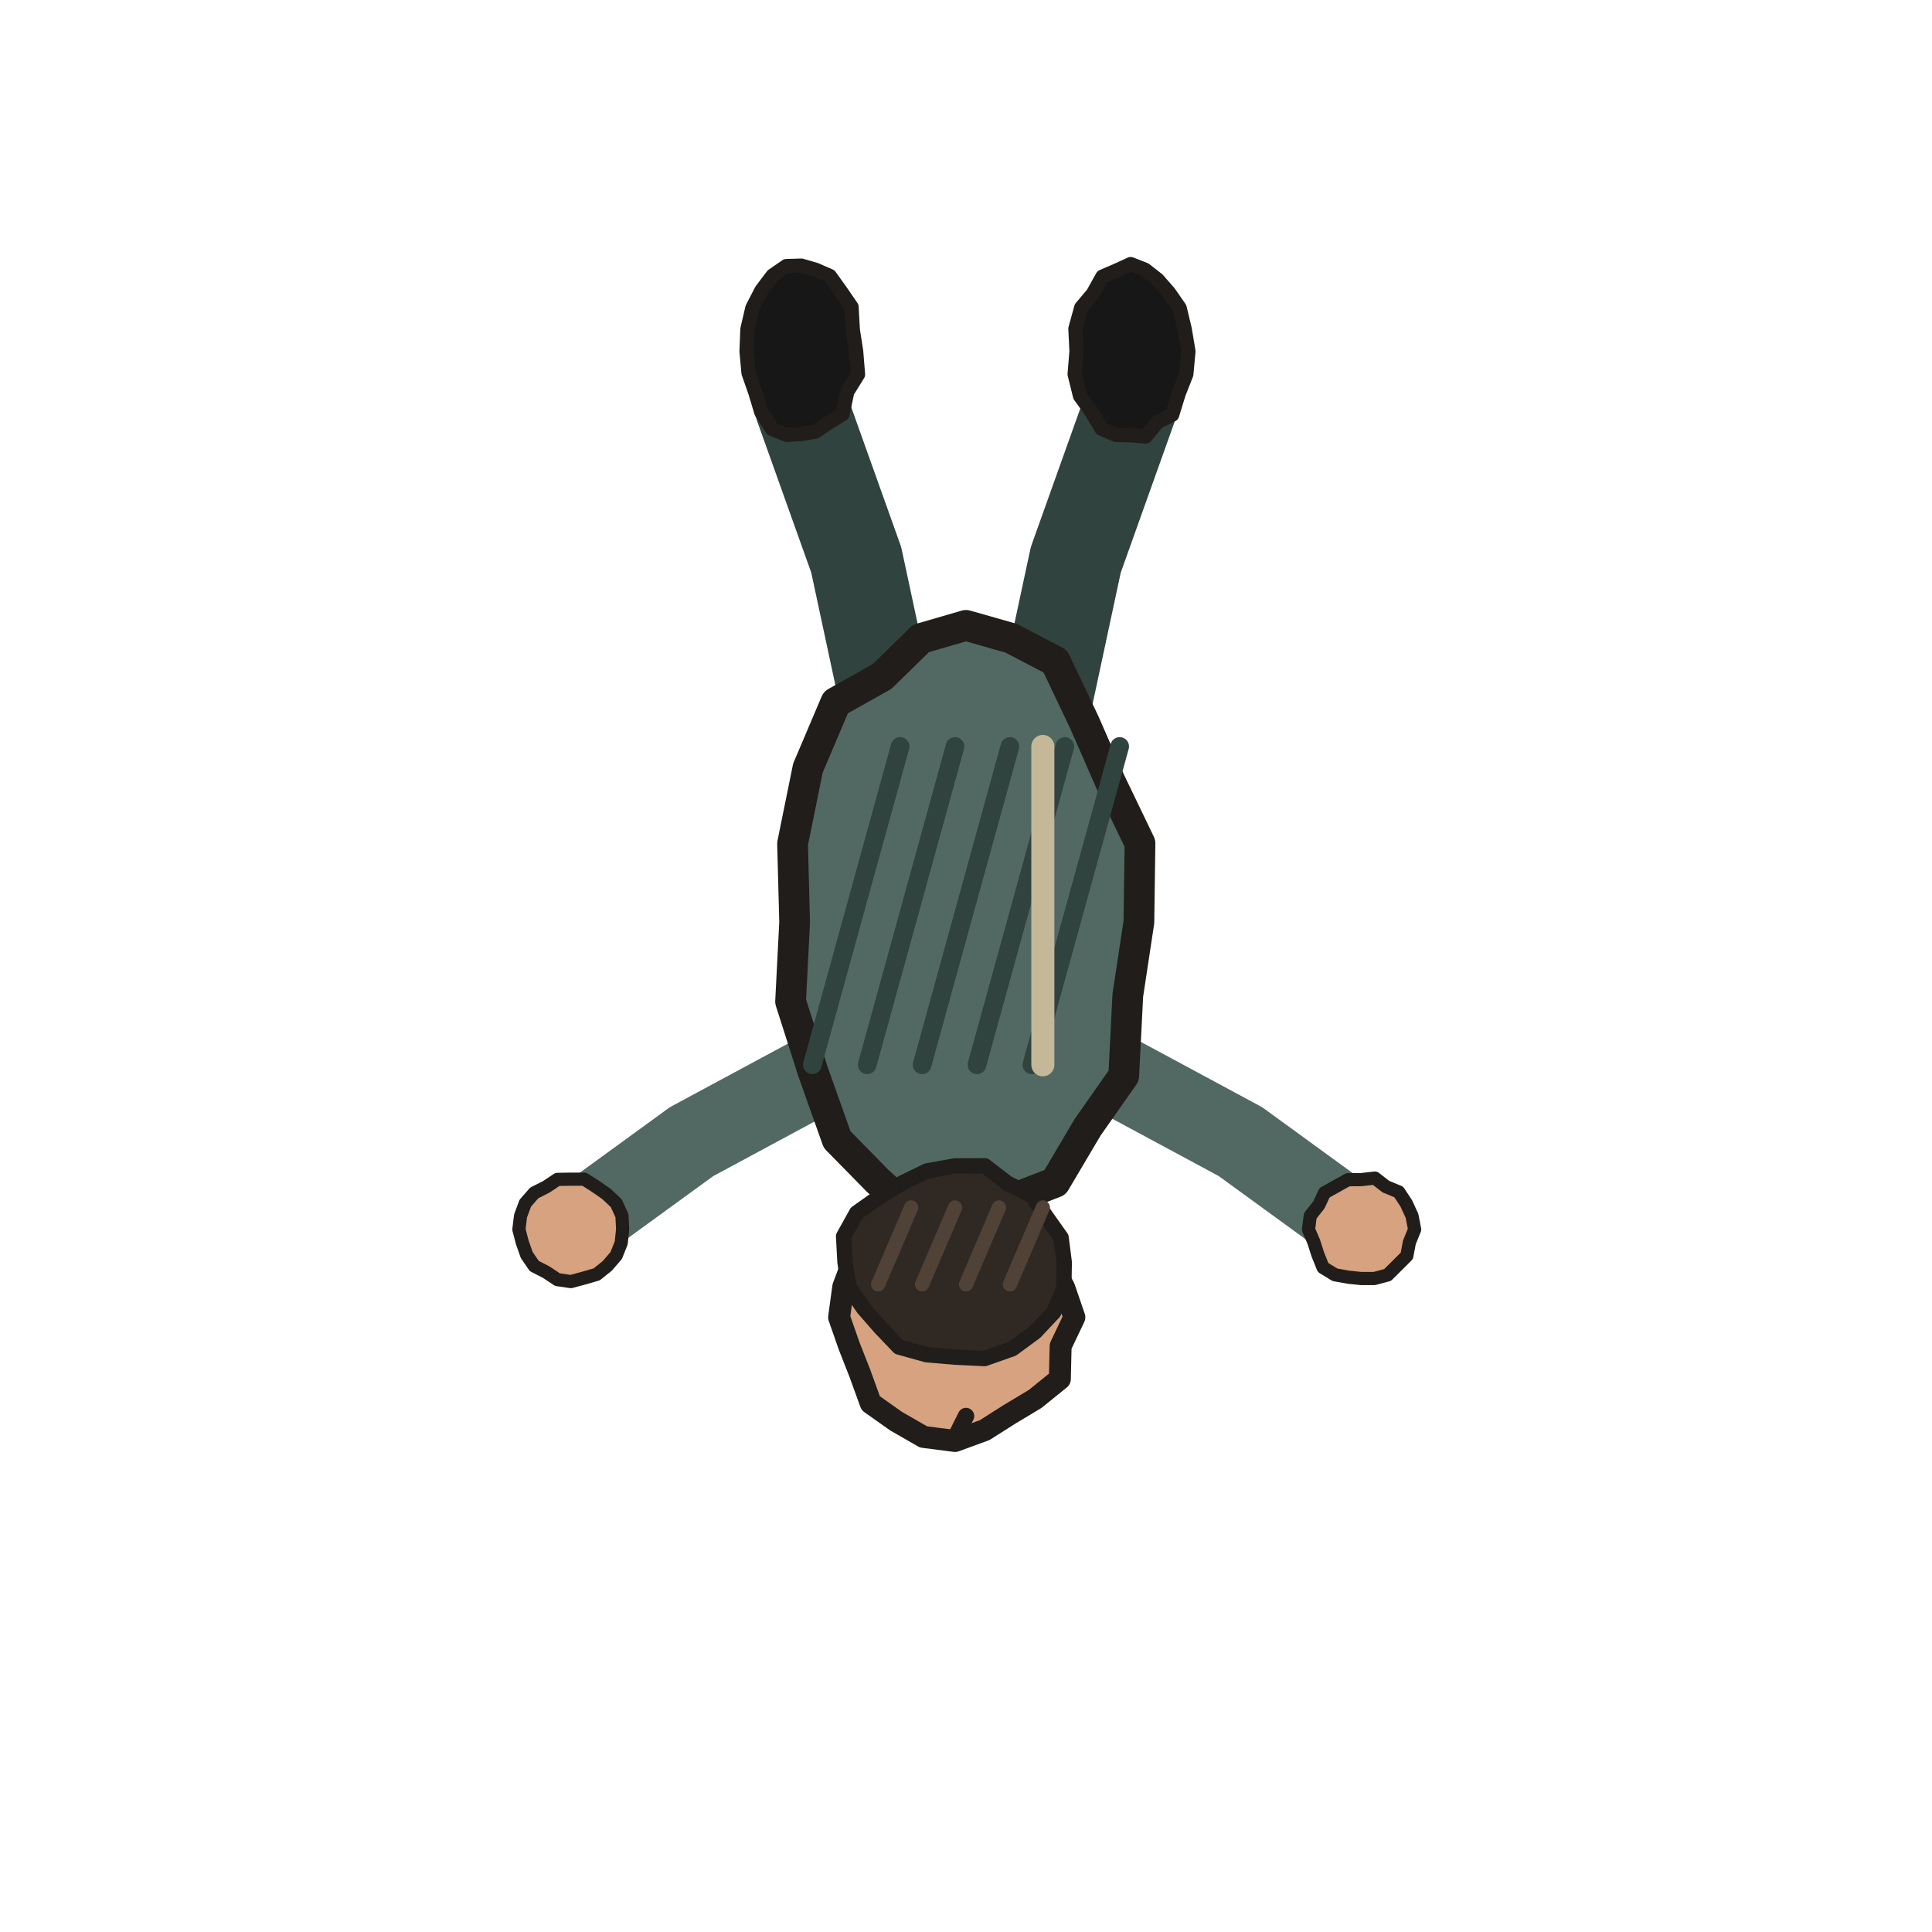
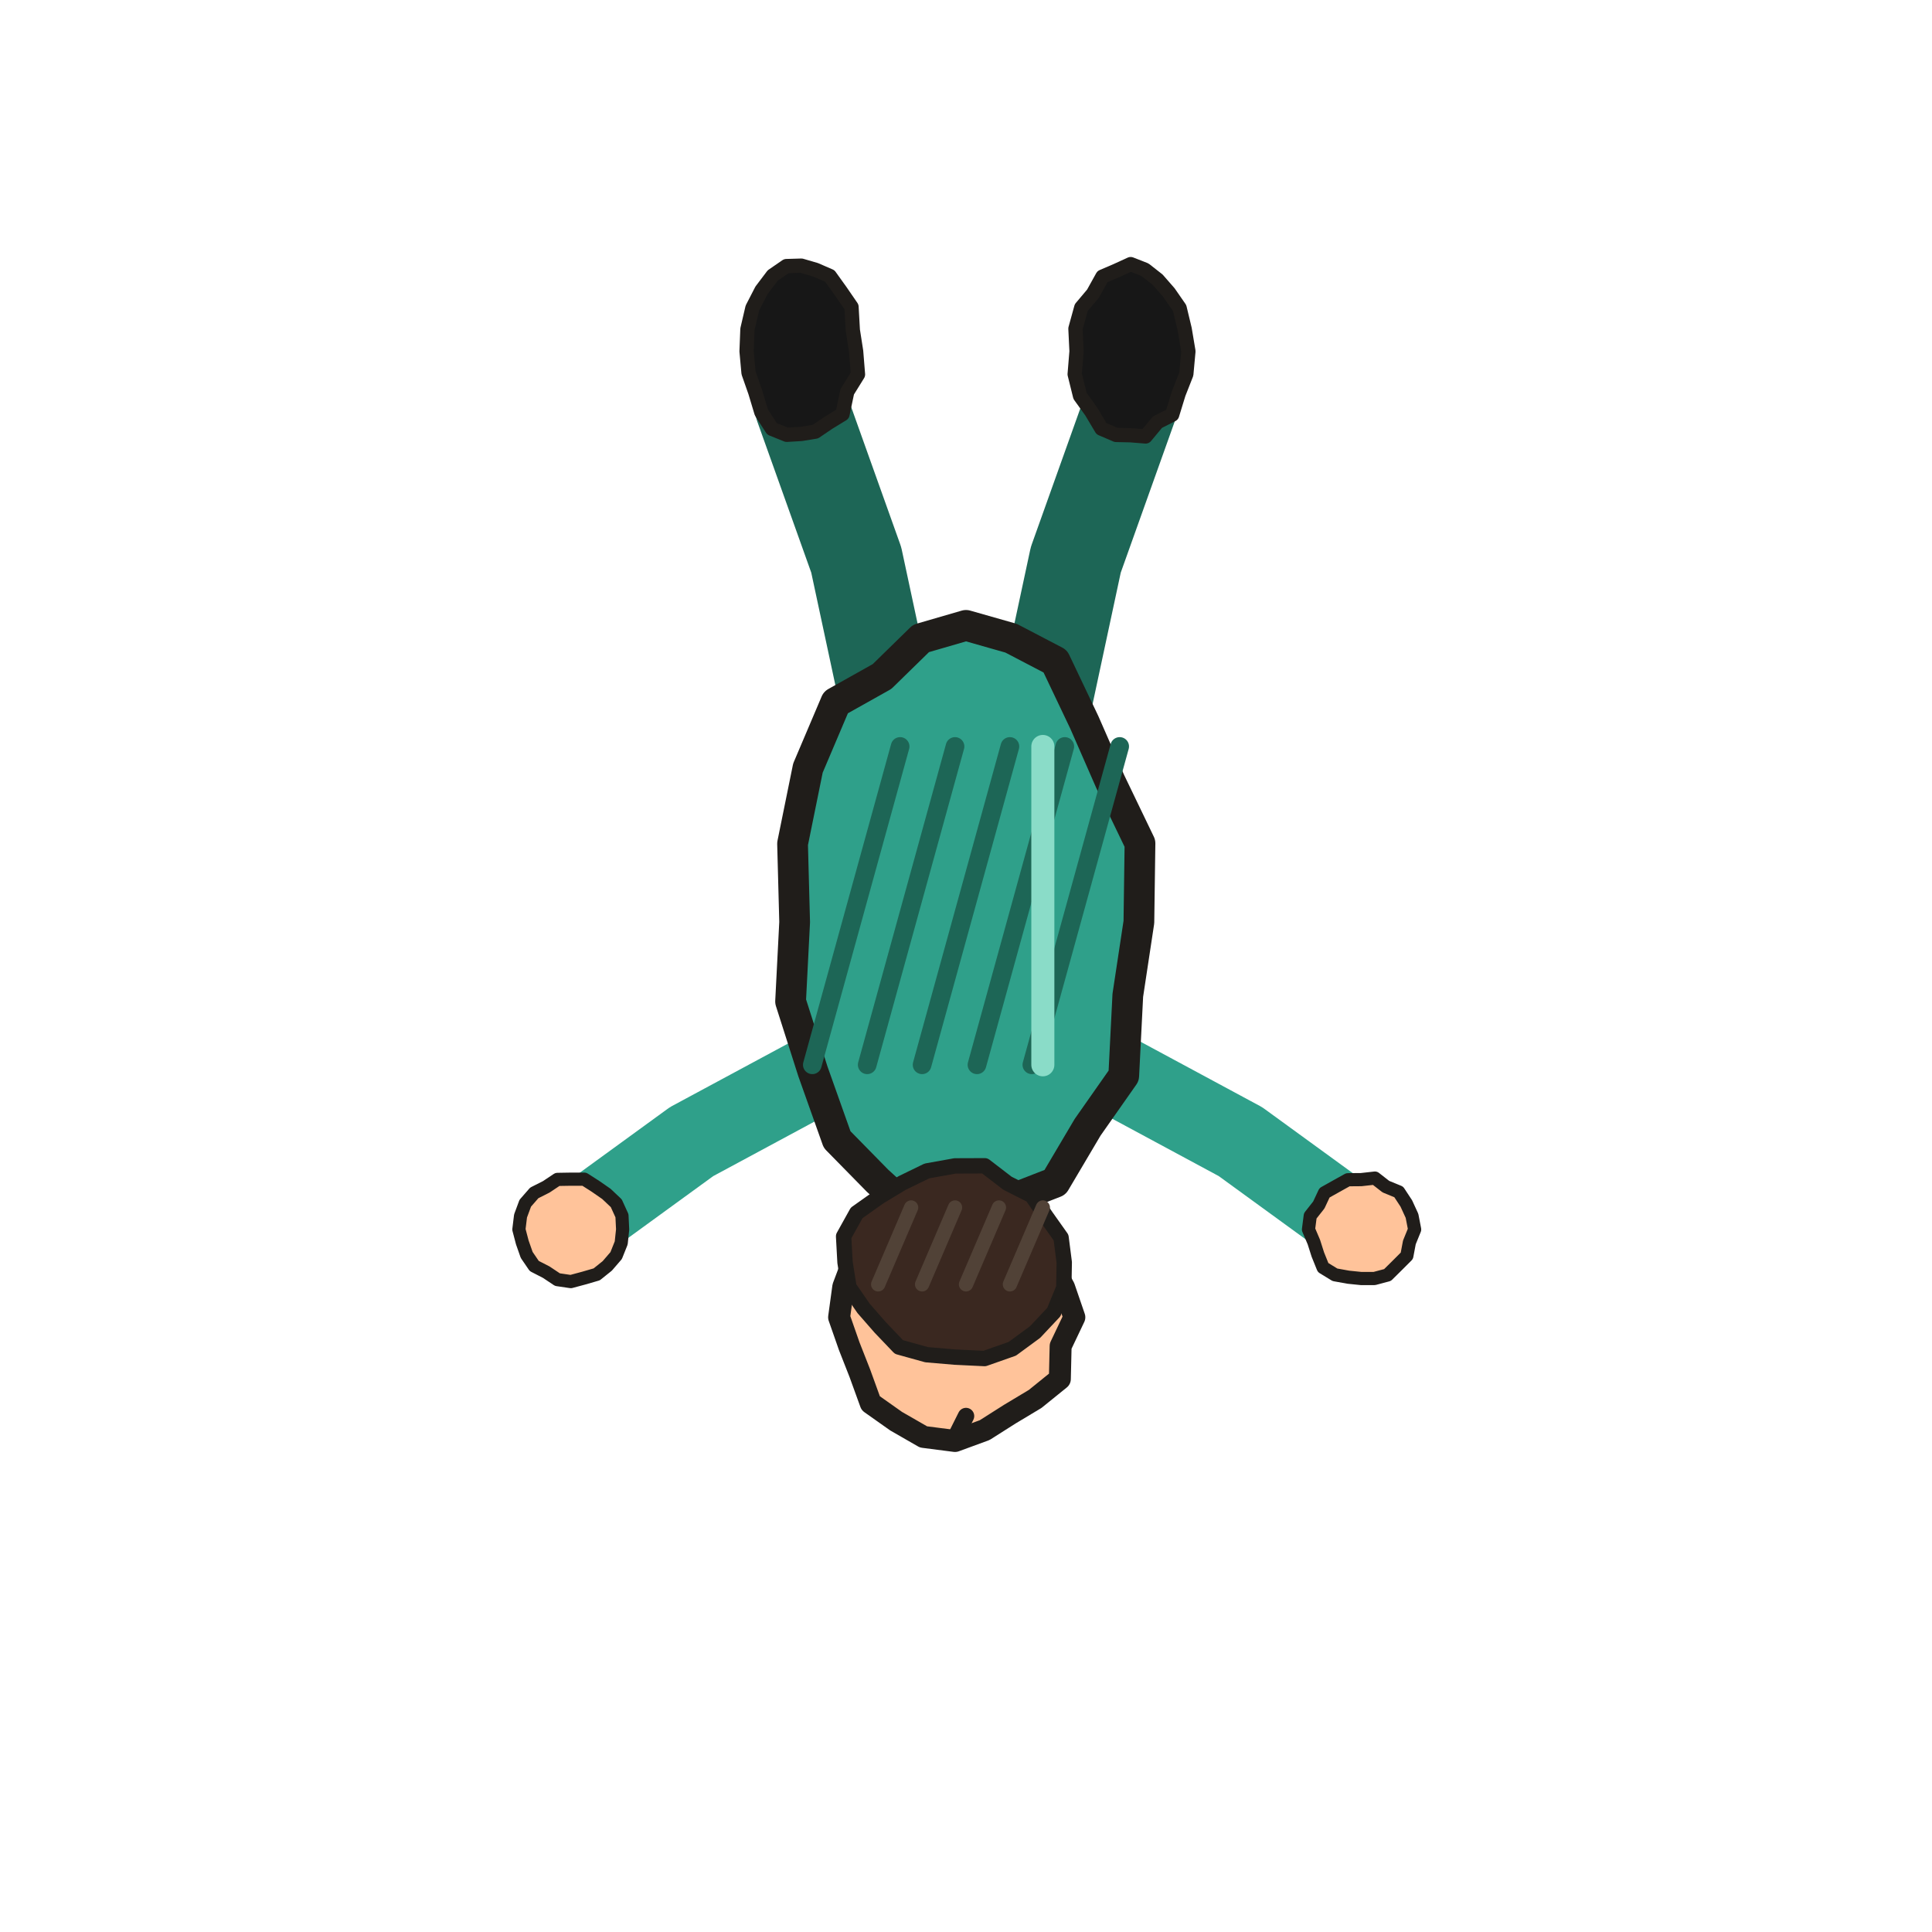
<svg xmlns="http://www.w3.org/2000/svg" width="176" height="176" viewBox="0 0 176 176">
-   <polyline points="95.00,65.00 98.00,51.00 103.00,37.00" fill="none" stroke="#30433f" stroke-width="8.50" stroke-linejoin="round" stroke-linecap="round" />
+   <polyline points="95.00,65.00 98.00,51.00 103.00,37.00" fill="none" stroke="#1d6656" stroke-width="8.50" stroke-linejoin="round" stroke-linecap="round" />
  <polygon points="103.00,39.65 101.67,39.62 100.34,39.05 99.41,37.49 98.39,36.07 97.90,34.09 98.07,32.00 97.97,29.94 98.50,28.02 99.57,26.75 100.43,25.20 101.71,24.65 103.00,24.06 104.30,24.57 105.46,25.48 106.49,26.66 107.46,28.06 107.92,29.98 108.26,32.00 108.07,34.08 107.37,35.86 106.78,37.78 105.44,38.46 104.36,39.76" fill="#171717" stroke="#201d1a" stroke-width="1.30" stroke-linejoin="round" stroke-linecap="round" />
-   <polyline points="81.00,65.00 78.00,51.00 73.00,37.00" fill="none" stroke="#30433f" stroke-width="8.50" stroke-linejoin="round" stroke-linecap="round" />
+   <polyline points="81.00,65.00 78.00,51.00 73.00,37.00" fill="none" stroke="#1d6656" stroke-width="8.50" stroke-linejoin="round" stroke-linecap="round" />
  <polygon points="73.00,39.53 71.67,39.61 70.33,39.07 69.36,37.57 68.80,35.71 68.19,33.97 68.01,32.00 68.09,29.99 68.54,28.06 69.37,26.45 70.39,25.10 71.64,24.24 73.00,24.20 74.30,24.58 75.59,25.14 76.58,26.52 77.57,27.96 77.69,30.08 77.99,32.00 78.16,34.11 77.18,35.69 76.75,37.73 75.46,38.52 74.28,39.32" fill="#171717" stroke="#201d1a" stroke-width="1.30" stroke-linejoin="round" stroke-linecap="round" />
-   <polyline points="100.00,97.00 113.00,104.00 124.00,112.00" fill="none" stroke="#526963" stroke-width="7.40" stroke-linejoin="round" stroke-linecap="round" />
-   <polygon points="124.00,116.47 122.83,116.35 121.61,116.13 120.53,115.47 120.05,114.28 119.69,113.15 119.20,112.00 119.36,110.76 120.14,109.77 120.66,108.66 121.73,108.06 122.79,107.47 124.00,107.46 125.25,107.32 126.25,108.10 127.42,108.58 128.11,109.63 128.63,110.76 128.87,112.00 128.39,113.18 128.16,114.40 127.28,115.28 126.40,116.15 125.20,116.47" fill="#d6a27f" stroke="#201d1a" stroke-width="1.20" stroke-linejoin="round" stroke-linecap="round" />
-   <polyline points="76.00,97.00 63.00,104.00 52.00,112.00" fill="none" stroke="#526963" stroke-width="7.40" stroke-linejoin="round" stroke-linecap="round" />
-   <polygon points="52.00,116.75 50.78,116.57 49.76,115.89 48.67,115.33 47.98,114.32 47.58,113.18 47.27,112.00 47.42,110.77 47.85,109.61 48.67,108.67 49.76,108.12 50.78,107.44 52.00,107.42 53.23,107.42 54.26,108.08 55.24,108.76 56.14,109.61 56.66,110.75 56.72,112.00 56.59,113.23 56.13,114.38 55.32,115.32 54.36,116.09 53.19,116.43" fill="#d6a27f" stroke="#201d1a" stroke-width="1.20" stroke-linejoin="round" stroke-linecap="round" />
-   <polygon points="88.00,110.55 83.71,111.00 79.94,107.56 76.26,103.81 74.05,97.59 72.02,91.23 72.39,84.00 72.20,76.86 73.60,69.97 76.14,63.99 80.35,61.63 83.90,58.16 88.00,56.97 92.11,58.14 96.13,60.24 98.78,65.81 101.14,71.20 103.85,76.83 103.75,84.00 102.74,90.67 102.37,98.00 99.08,102.69 96.11,107.71 92.02,109.30" fill="#526963" stroke="#201d1a" stroke-width="2.80" stroke-linejoin="round" stroke-linecap="round" />
-   <polyline points="102.00,68.00 94.00,97.00" fill="none" stroke="#30433f" stroke-width="1.70" stroke-linejoin="round" stroke-linecap="round" />
-   <polyline points="97.00,68.00 89.00,97.00" fill="none" stroke="#30433f" stroke-width="1.70" stroke-linejoin="round" stroke-linecap="round" />
-   <polyline points="92.00,68.00 84.00,97.00" fill="none" stroke="#30433f" stroke-width="1.70" stroke-linejoin="round" stroke-linecap="round" />
-   <polyline points="87.00,68.00 79.00,97.00" fill="none" stroke="#30433f" stroke-width="1.70" stroke-linejoin="round" stroke-linecap="round" />
-   <polyline points="82.00,68.00 74.00,97.00" fill="none" stroke="#30433f" stroke-width="1.70" stroke-linejoin="round" stroke-linecap="round" />
-   <polyline points="95.00,68.00 95.00,97.00" fill="none" stroke="#c4b899" stroke-width="2.10" stroke-linejoin="round" stroke-linecap="round" />
-   <polygon points="87.00,131.27 84.13,130.90 81.64,129.47 79.32,127.83 78.33,125.10 77.36,122.63 76.44,120.00 76.82,117.22 77.81,114.59 79.47,112.32 82.00,111.17 84.15,109.17 87.00,109.40 89.63,110.00 92.35,110.56 94.59,112.27 95.65,114.91 96.94,117.29 97.87,120.00 96.62,122.63 96.55,125.62 94.30,127.44 92.00,128.82 89.70,130.28" fill="#d6a27f" stroke="#201d1a" stroke-width="2.00" stroke-linejoin="round" stroke-linecap="round" />
-   <polygon points="87.00,123.63 84.41,123.41 81.89,122.71 80.19,120.93 78.67,119.19 77.34,117.26 76.98,115.00 76.85,112.63 78.04,110.49 80.13,109.01 82.20,107.76 84.44,106.67 87.00,106.21 89.71,106.20 91.78,107.79 93.99,108.91 95.30,110.82 96.66,112.74 96.95,115.00 96.91,117.31 96.00,119.53 94.29,121.35 92.22,122.87 89.69,123.76" fill="#302823" stroke="#201d1a" stroke-width="1.40" stroke-linejoin="round" stroke-linecap="round" />
+   <polyline points="100.00,97.00 113.00,104.00 124.00,112.00" fill="none" stroke="#2fa08a" stroke-width="7.40" stroke-linejoin="round" stroke-linecap="round" />
+   <polygon points="124.00,116.47 122.83,116.35 121.61,116.13 120.53,115.47 120.05,114.28 119.69,113.15 119.20,112.00 119.36,110.76 120.14,109.77 120.66,108.66 121.73,108.06 122.79,107.47 124.00,107.46 125.25,107.32 126.25,108.10 127.42,108.58 128.11,109.63 128.63,110.76 128.87,112.00 128.39,113.18 128.16,114.40 127.28,115.28 126.40,116.15 125.20,116.47" fill="#ffc39a" stroke="#201d1a" stroke-width="1.20" stroke-linejoin="round" stroke-linecap="round" />
+   <polyline points="76.00,97.00 63.00,104.00 52.00,112.00" fill="none" stroke="#2fa08a" stroke-width="7.40" stroke-linejoin="round" stroke-linecap="round" />
+   <polygon points="52.00,116.75 50.78,116.57 49.76,115.89 48.67,115.33 47.98,114.32 47.58,113.18 47.27,112.00 47.42,110.77 47.85,109.61 48.67,108.67 49.76,108.12 50.78,107.44 52.00,107.42 53.23,107.42 54.26,108.08 55.24,108.76 56.14,109.61 56.66,110.75 56.72,112.00 56.59,113.23 56.13,114.38 55.32,115.32 54.36,116.09 53.19,116.43" fill="#ffc39a" stroke="#201d1a" stroke-width="1.20" stroke-linejoin="round" stroke-linecap="round" />
+   <polygon points="88.00,110.55 83.71,111.00 79.94,107.56 76.26,103.81 74.05,97.59 72.02,91.23 72.39,84.00 72.20,76.86 73.60,69.97 76.14,63.99 80.35,61.63 83.90,58.16 88.00,56.97 92.11,58.14 96.13,60.24 98.78,65.81 101.14,71.20 103.85,76.83 103.75,84.00 102.74,90.67 102.37,98.00 99.08,102.69 96.11,107.71 92.02,109.30" fill="#2fa08a" stroke="#201d1a" stroke-width="2.80" stroke-linejoin="round" stroke-linecap="round" />
+   <polyline points="102.00,68.00 94.00,97.00" fill="none" stroke="#1d6656" stroke-width="1.70" stroke-linejoin="round" stroke-linecap="round" />
+   <polyline points="97.00,68.00 89.00,97.00" fill="none" stroke="#1d6656" stroke-width="1.70" stroke-linejoin="round" stroke-linecap="round" />
+   <polyline points="92.00,68.00 84.00,97.00" fill="none" stroke="#1d6656" stroke-width="1.70" stroke-linejoin="round" stroke-linecap="round" />
+   <polyline points="87.00,68.00 79.00,97.00" fill="none" stroke="#1d6656" stroke-width="1.70" stroke-linejoin="round" stroke-linecap="round" />
+   <polyline points="82.00,68.00 74.00,97.00" fill="none" stroke="#1d6656" stroke-width="1.70" stroke-linejoin="round" stroke-linecap="round" />
+   <polyline points="95.00,68.00 95.00,97.00" fill="none" stroke="#8adcc8" stroke-width="2.10" stroke-linejoin="round" stroke-linecap="round" />
+   <polygon points="87.00,131.27 84.13,130.90 81.64,129.47 79.32,127.83 78.33,125.10 77.36,122.63 76.44,120.00 76.82,117.22 77.81,114.59 79.47,112.32 82.00,111.17 84.15,109.17 87.00,109.40 89.63,110.00 92.35,110.56 94.59,112.27 95.65,114.91 96.94,117.29 97.87,120.00 96.62,122.63 96.55,125.62 94.30,127.44 92.00,128.82 89.70,130.28" fill="#ffc39a" stroke="#201d1a" stroke-width="2.00" stroke-linejoin="round" stroke-linecap="round" />
+   <polygon points="87.00,123.63 84.41,123.41 81.89,122.71 80.19,120.93 78.67,119.19 77.34,117.26 76.98,115.00 76.85,112.63 78.04,110.49 80.13,109.01 82.20,107.76 84.44,106.67 87.00,106.21 89.71,106.20 91.78,107.79 93.99,108.91 95.30,110.82 96.66,112.74 96.95,115.00 96.91,117.31 96.00,119.53 94.29,121.35 92.22,122.87 89.69,123.76" fill="#3a2820" stroke="#201d1a" stroke-width="1.40" stroke-linejoin="round" stroke-linecap="round" />
  <polyline points="95.00,110.00 92.00,117.00" fill="none" stroke="#514237" stroke-width="1.30" stroke-linejoin="round" stroke-linecap="round" />
  <polyline points="91.00,110.00 88.00,117.00" fill="none" stroke="#514237" stroke-width="1.30" stroke-linejoin="round" stroke-linecap="round" />
  <polyline points="87.00,110.00 84.00,117.00" fill="none" stroke="#514237" stroke-width="1.30" stroke-linejoin="round" stroke-linecap="round" />
  <polyline points="83.00,110.00 80.00,117.00" fill="none" stroke="#514237" stroke-width="1.30" stroke-linejoin="round" stroke-linecap="round" />
  <polyline points="88.00,129.00 87.00,131.00" fill="none" stroke="#201d1a" stroke-width="1.50" stroke-linejoin="round" stroke-linecap="round" />
</svg>
